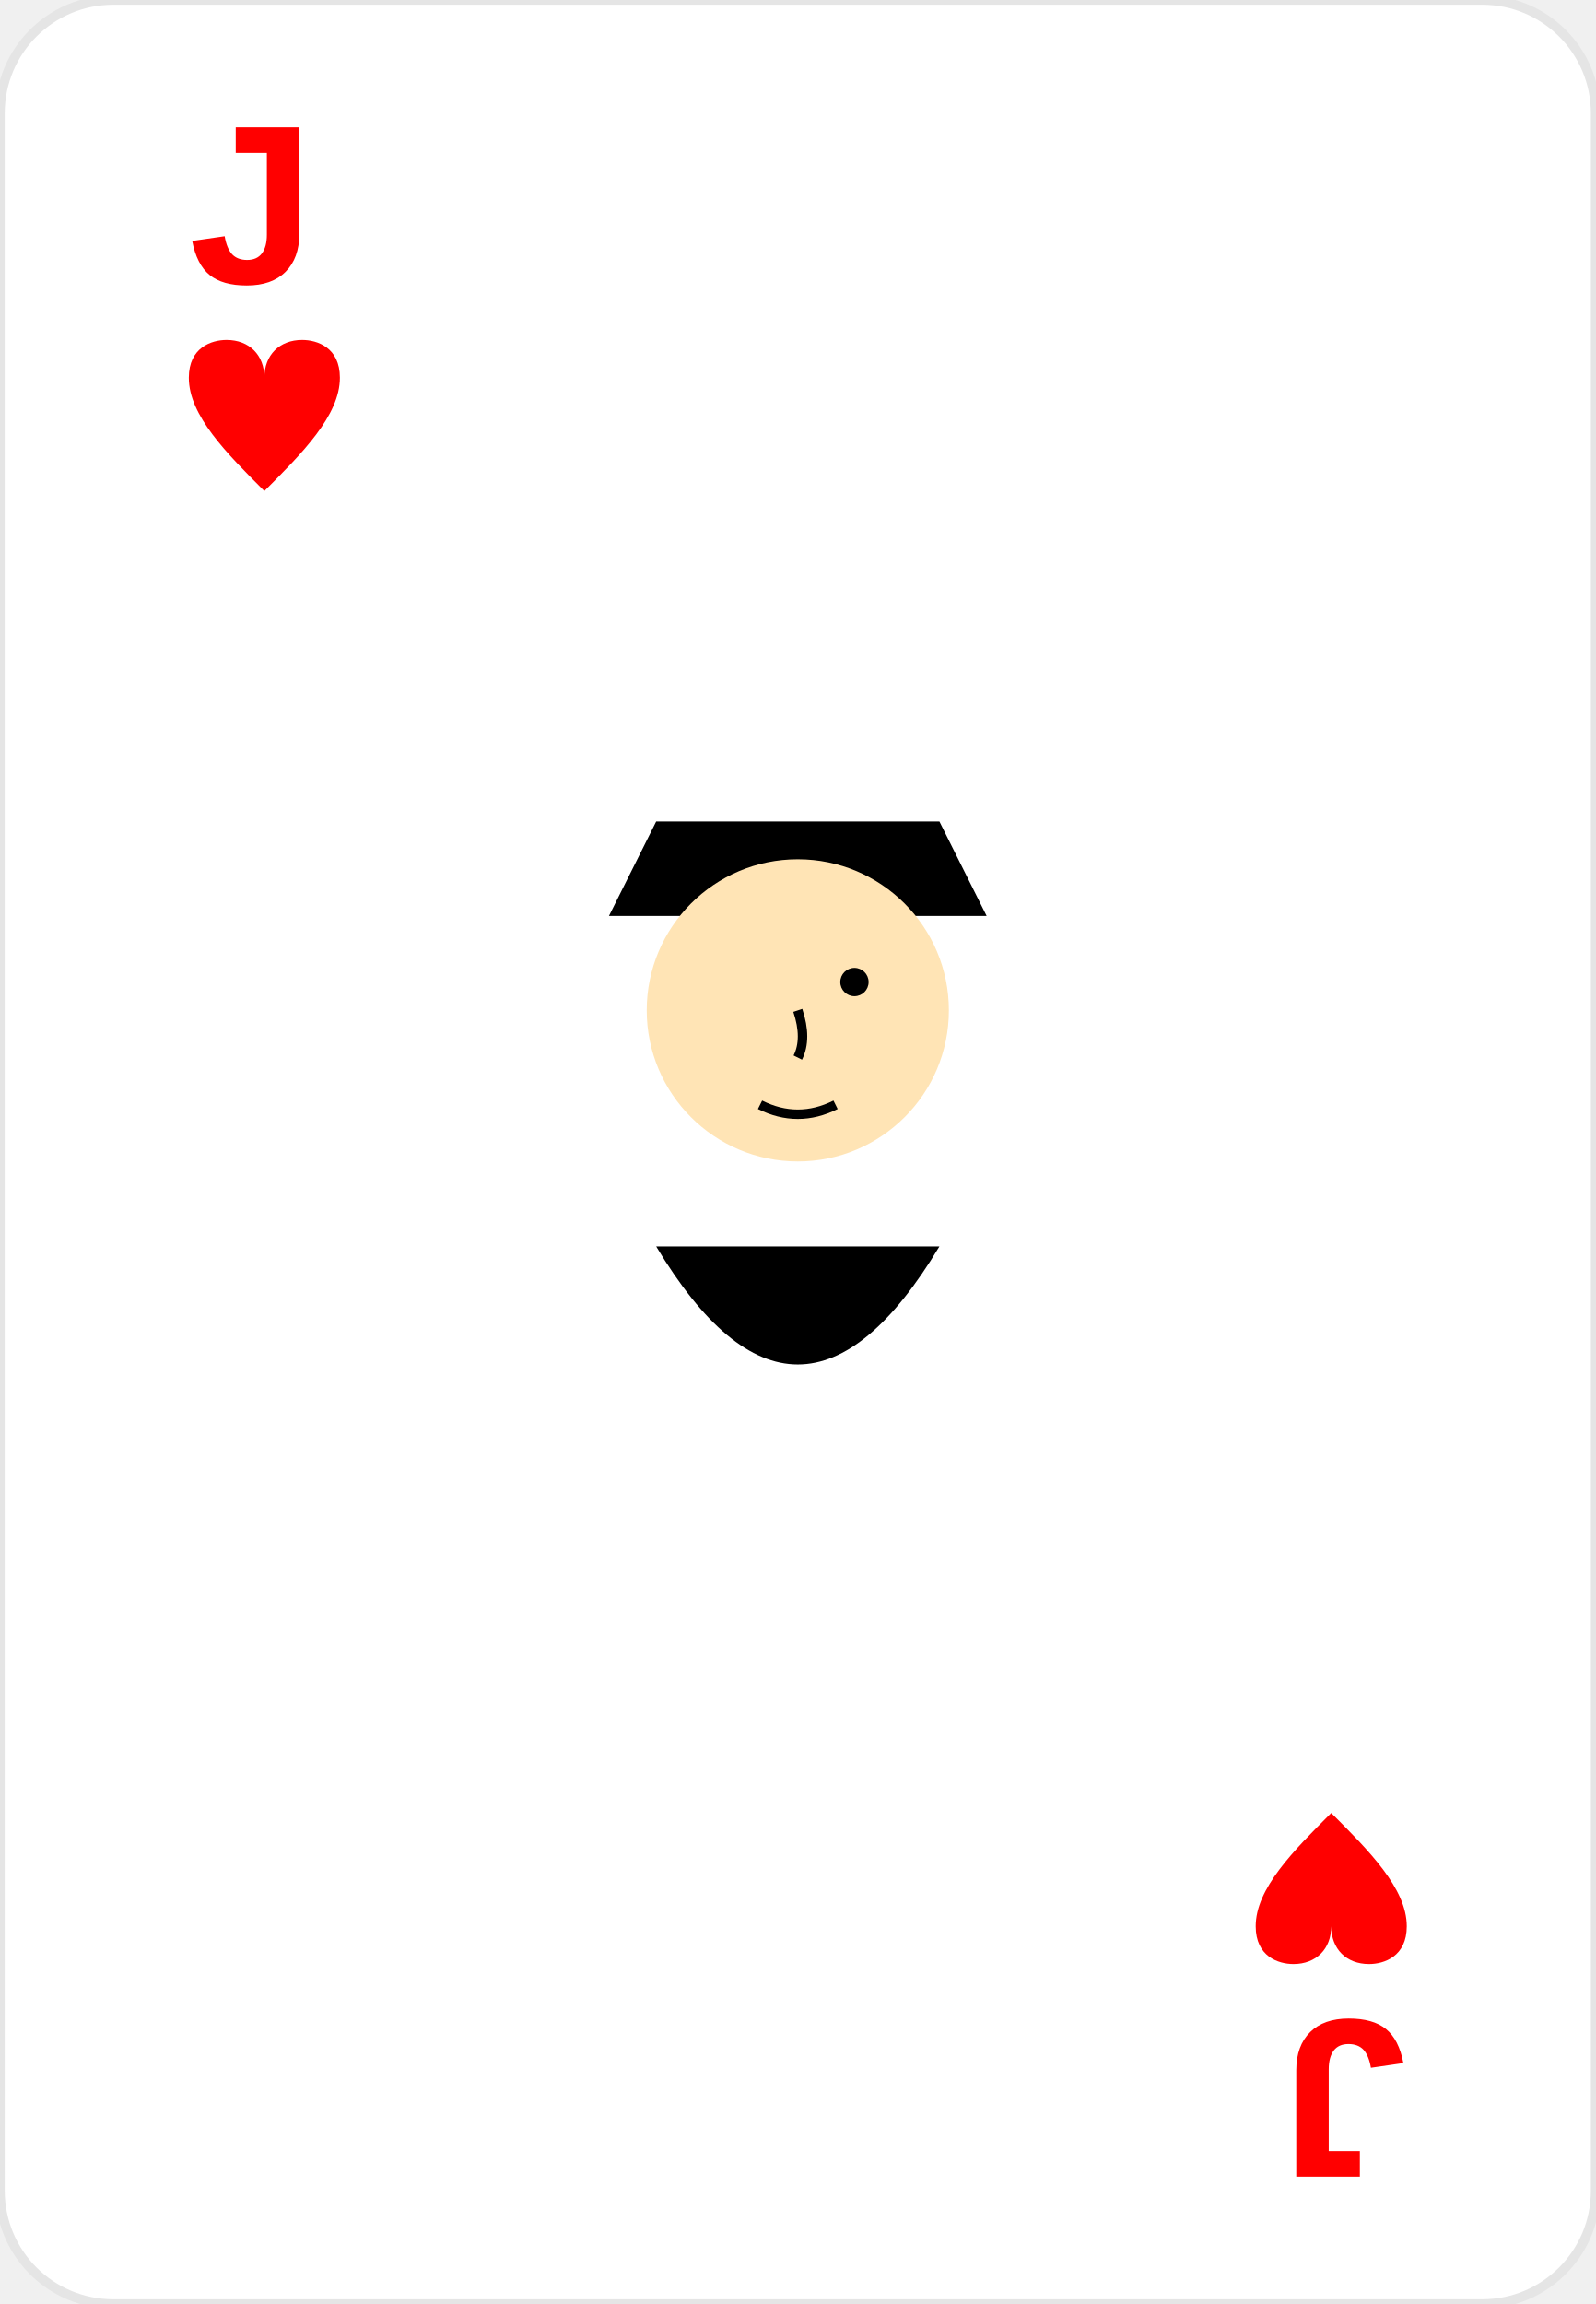
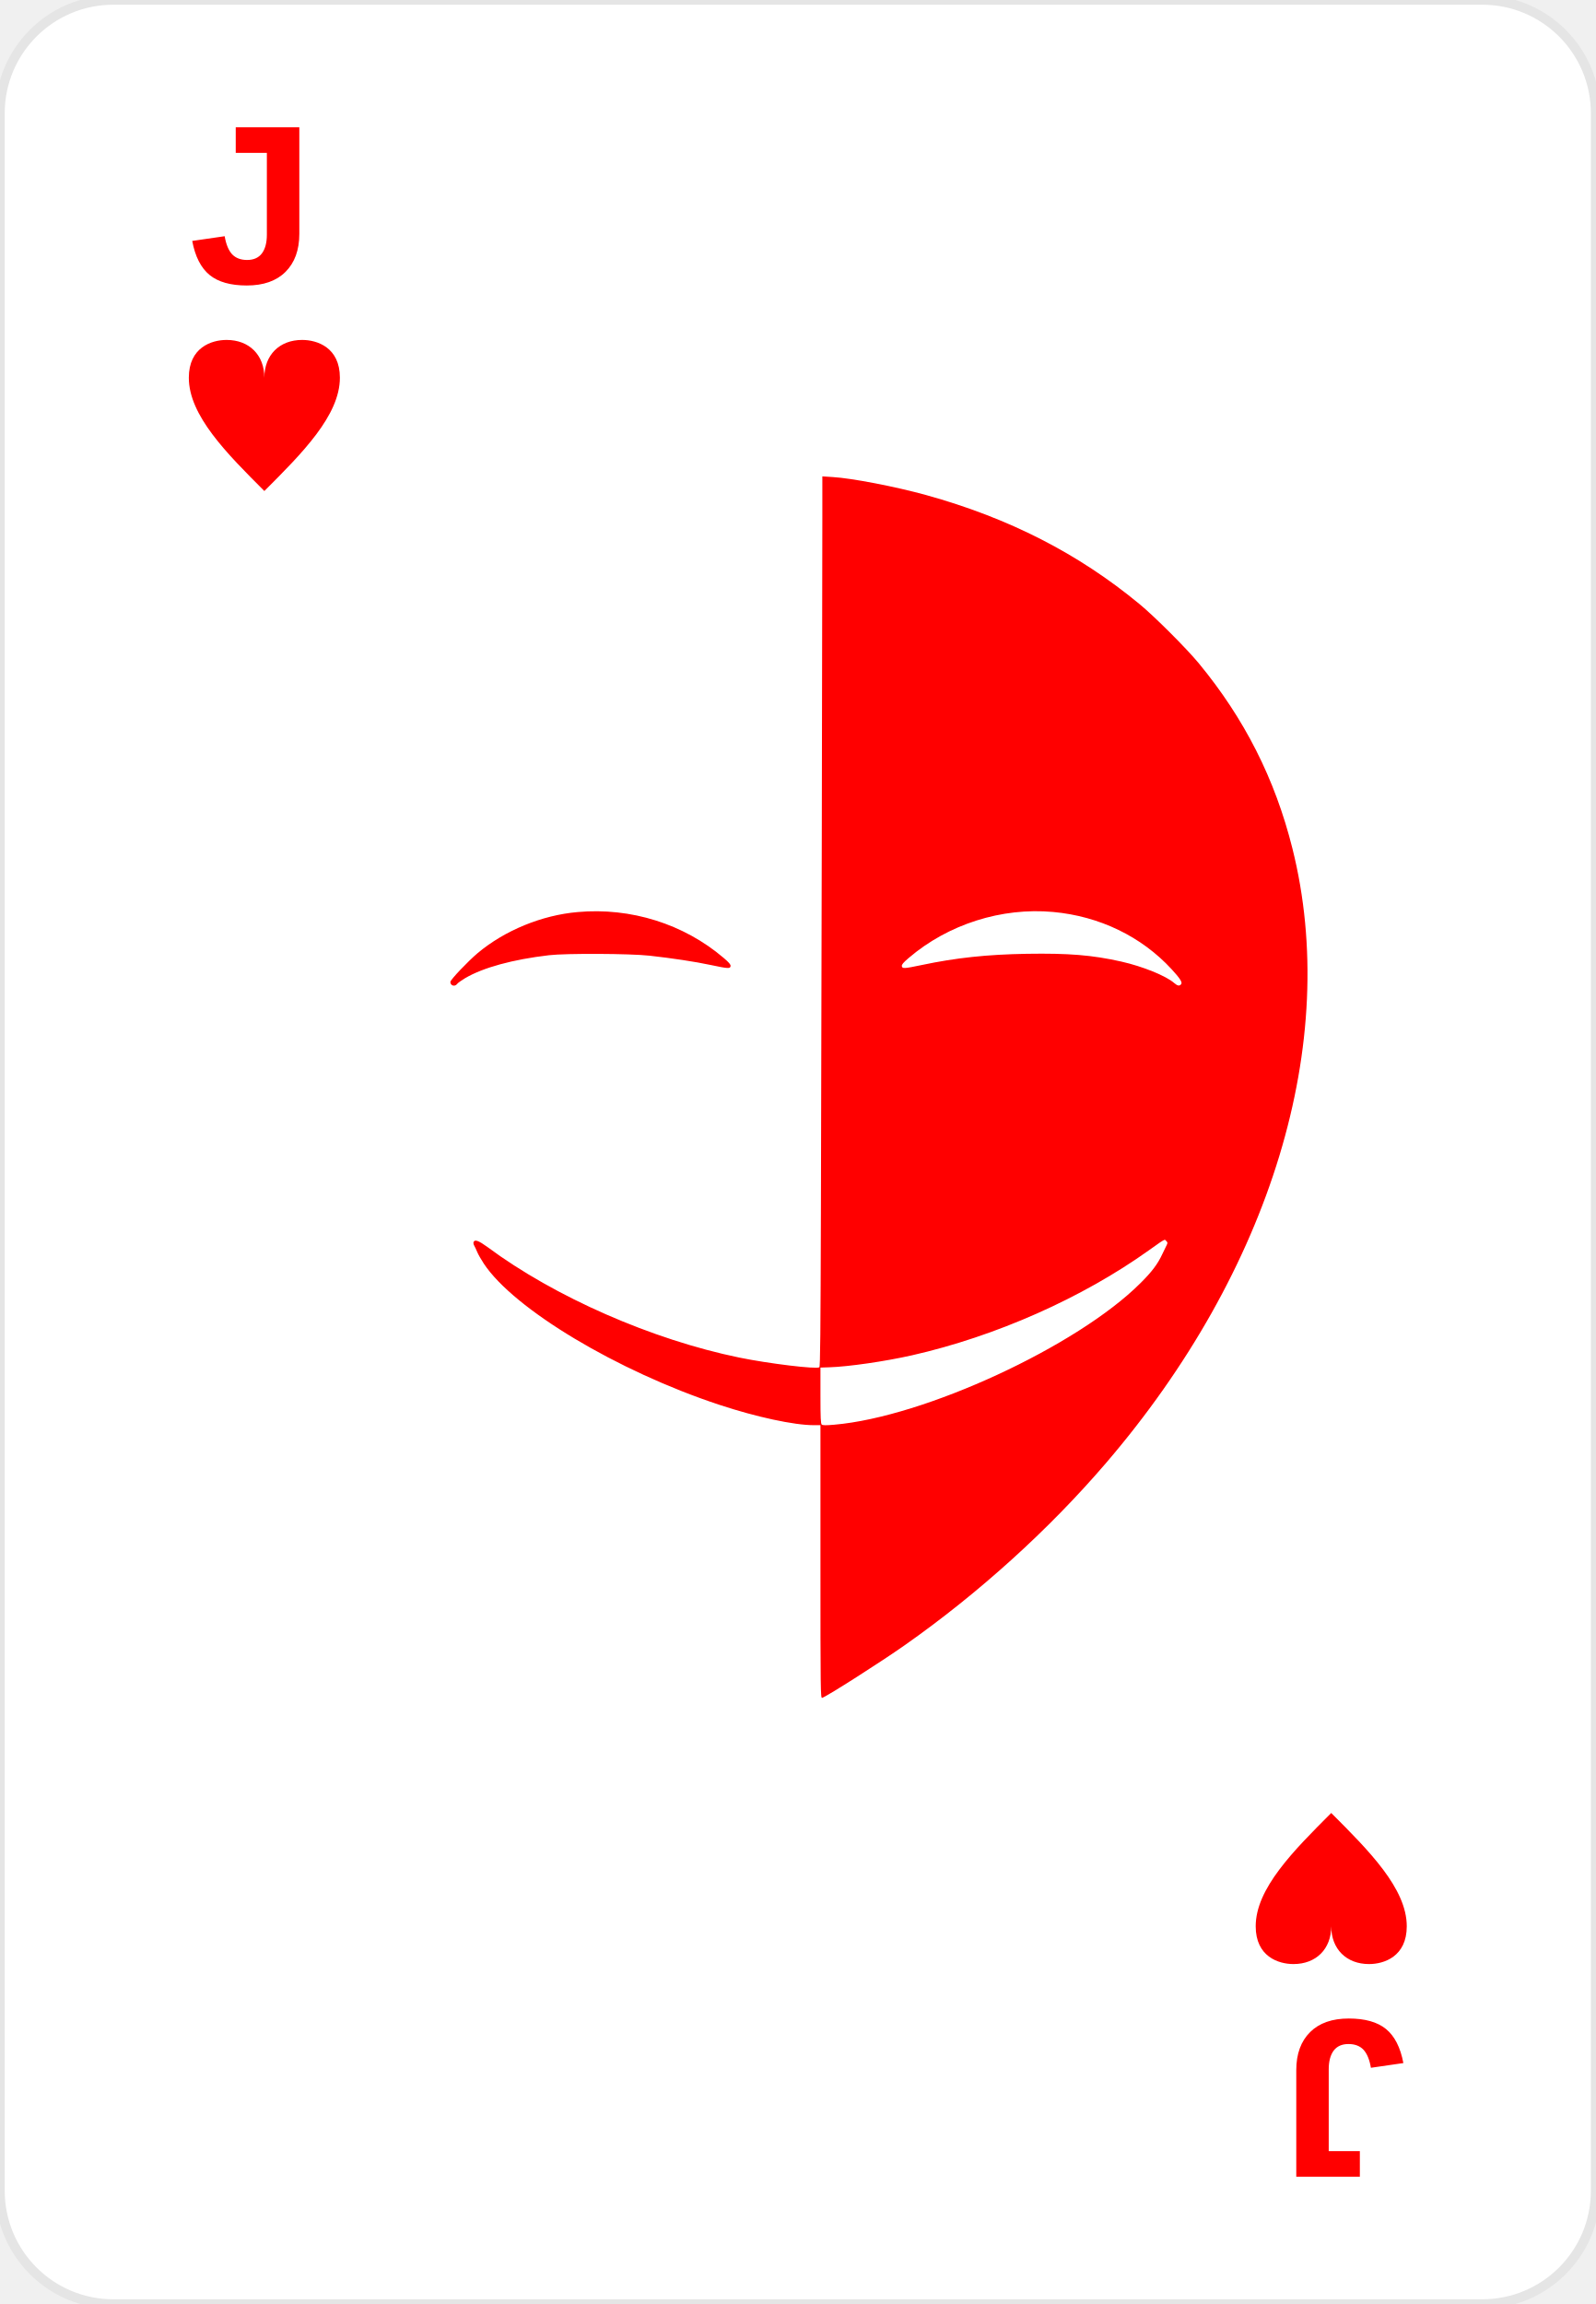
<svg xmlns="http://www.w3.org/2000/svg" width="169" height="244" viewBox="0 0 169 244" fill="none">
  <rect width="169" height="244" rx="12" fill="white" stroke="#E5E5E5" />
  <g transform="translate(20, 30)">
    <text font-family="Arial" font-size="24" font-weight="bold" fill="#FF0000">J</text>
    <g transform="translate(8, 14) scale(0.8)">
      <path d="M0,10         C-5,5 -10,0 -10,-5         C-10,-9 -7,-10 -5,-10         C-2,-10 0,-8 0,-5         C0,-8 2,-10 5,-10         C7,-10 10,-9 10,-5         C10,0 5,5 0,10Z" fill="red" />
    </g>
  </g>
  <g transform="translate(149, 214) rotate(180)">
    <text font-family="Arial" font-size="24" font-weight="bold" fill="#FF0000">J</text>
    <g transform="translate(8, 14) scale(0.8)">
      <path d="M0,10         C-5,5 -10,0 -10,-5         C-10,-9 -7,-10 -5,-10         C-2,-10 0,-8 0,-5         C0,-8 2,-10 5,-10         C7,-10 10,-9 10,-5         C10,0 5,5 0,10Z" fill="red" />
    </g>
  </g>
  <g transform="translate(84.5, 122)">
-     <path d="M-15 -35 L15 -35 L20 -25 L-20 -25 Z" fill="#000000" />
-     <circle cx="0" cy="-15" r="16" fill="#FFE4B5" />
-     <circle cx="6" cy="-18" r="1.5" fill="#000000" />
-     <path d="M0 -15 Q1 -12 0 -10" stroke="#000000" fill="none" />
-     <path d="M-4 -5 Q0 -3 4 -5" stroke="#000000" fill="none" />
-     <path d="M-15 10 Q0 35 15 10" fill="#000000" />
+     <g transform="translate(-100, 75) scale(0.01, 0.01)">
+       <g transform="translate(0, 2048) scale(1, -1)" fill="#FF0000" stroke="none">
+         <path d="M10260 16269 c0 -769 -10 -5562 -15 -7303 -4 -1347 -7 -1691 -17               -1698 -33 -22 -536 39 -848 103 -924 190 -1955 642 -2666 1170 -95 69 -136 84               -148 53 -4 -9 0 -26 7 -38 7 -12 21 -41 31 -66 10 -25 42 -81 71 -125 319               -481 1413 -1137 2493 -1494 390 -129 795 -217 1004 -216 l68 0 0 -1447 c0               -1374 1 -1447 18 -1441 62 23 620 379 872 556 782 549 1526 1222 2131 1927               1755 2045 2490 4467 1978 6512 -184 736 -508 1376 -993 1963 -129 156 -467               494 -626 625 -648 536 -1384 912 -2260 1155 -326 90 -787 179 -992 191 l-108               7 0 -434z m2445 -4179 c491 -45 935 -260 1254 -606 90 -98 117 -140 101 -159               -18 -22 -38 -18 -74 13 -87 76 -334 176 -561 227 -307 69 -559 89 -999 82               -419 -7 -750 -42 -1114 -119 -186 -39 -206 -40 -210 -11 -2 16 15 37 74 87               417 356 983 536 1529 486z m1199 -3486 c14 -14 14 -19 3 -42 -8 -15 -29 -58               -47 -97 -47 -102 -110 -186 -230 -305 -669 -669 -2288 -1418 -3244 -1500 -87               -8 -122 -7 -132 1 -11 9 -14 69 -14 308 l0 296 93 3 c201 6 589 62 877 127               887 201 1804 608 2510 1113 112 81 145 103 167 111 1 1 9 -6 17 -15z" />
+         <path d="M7668 12089 c-379 -33 -771 -194 -1058 -434 -103 -87 -290 -283 -290               -306 0 -40 48 -54 72 -21 7 10 45 37 83 60 191 113 505 199 890 244 177 21               858 18 1065 -5 234 -26 482 -63 650 -99 184 -39 204 -40 208 -11 2 16 -15 37               -74 87 -421 359 -983 536 -1546 485z" />
+       </g>
+     </g>
  </g>
</svg>
